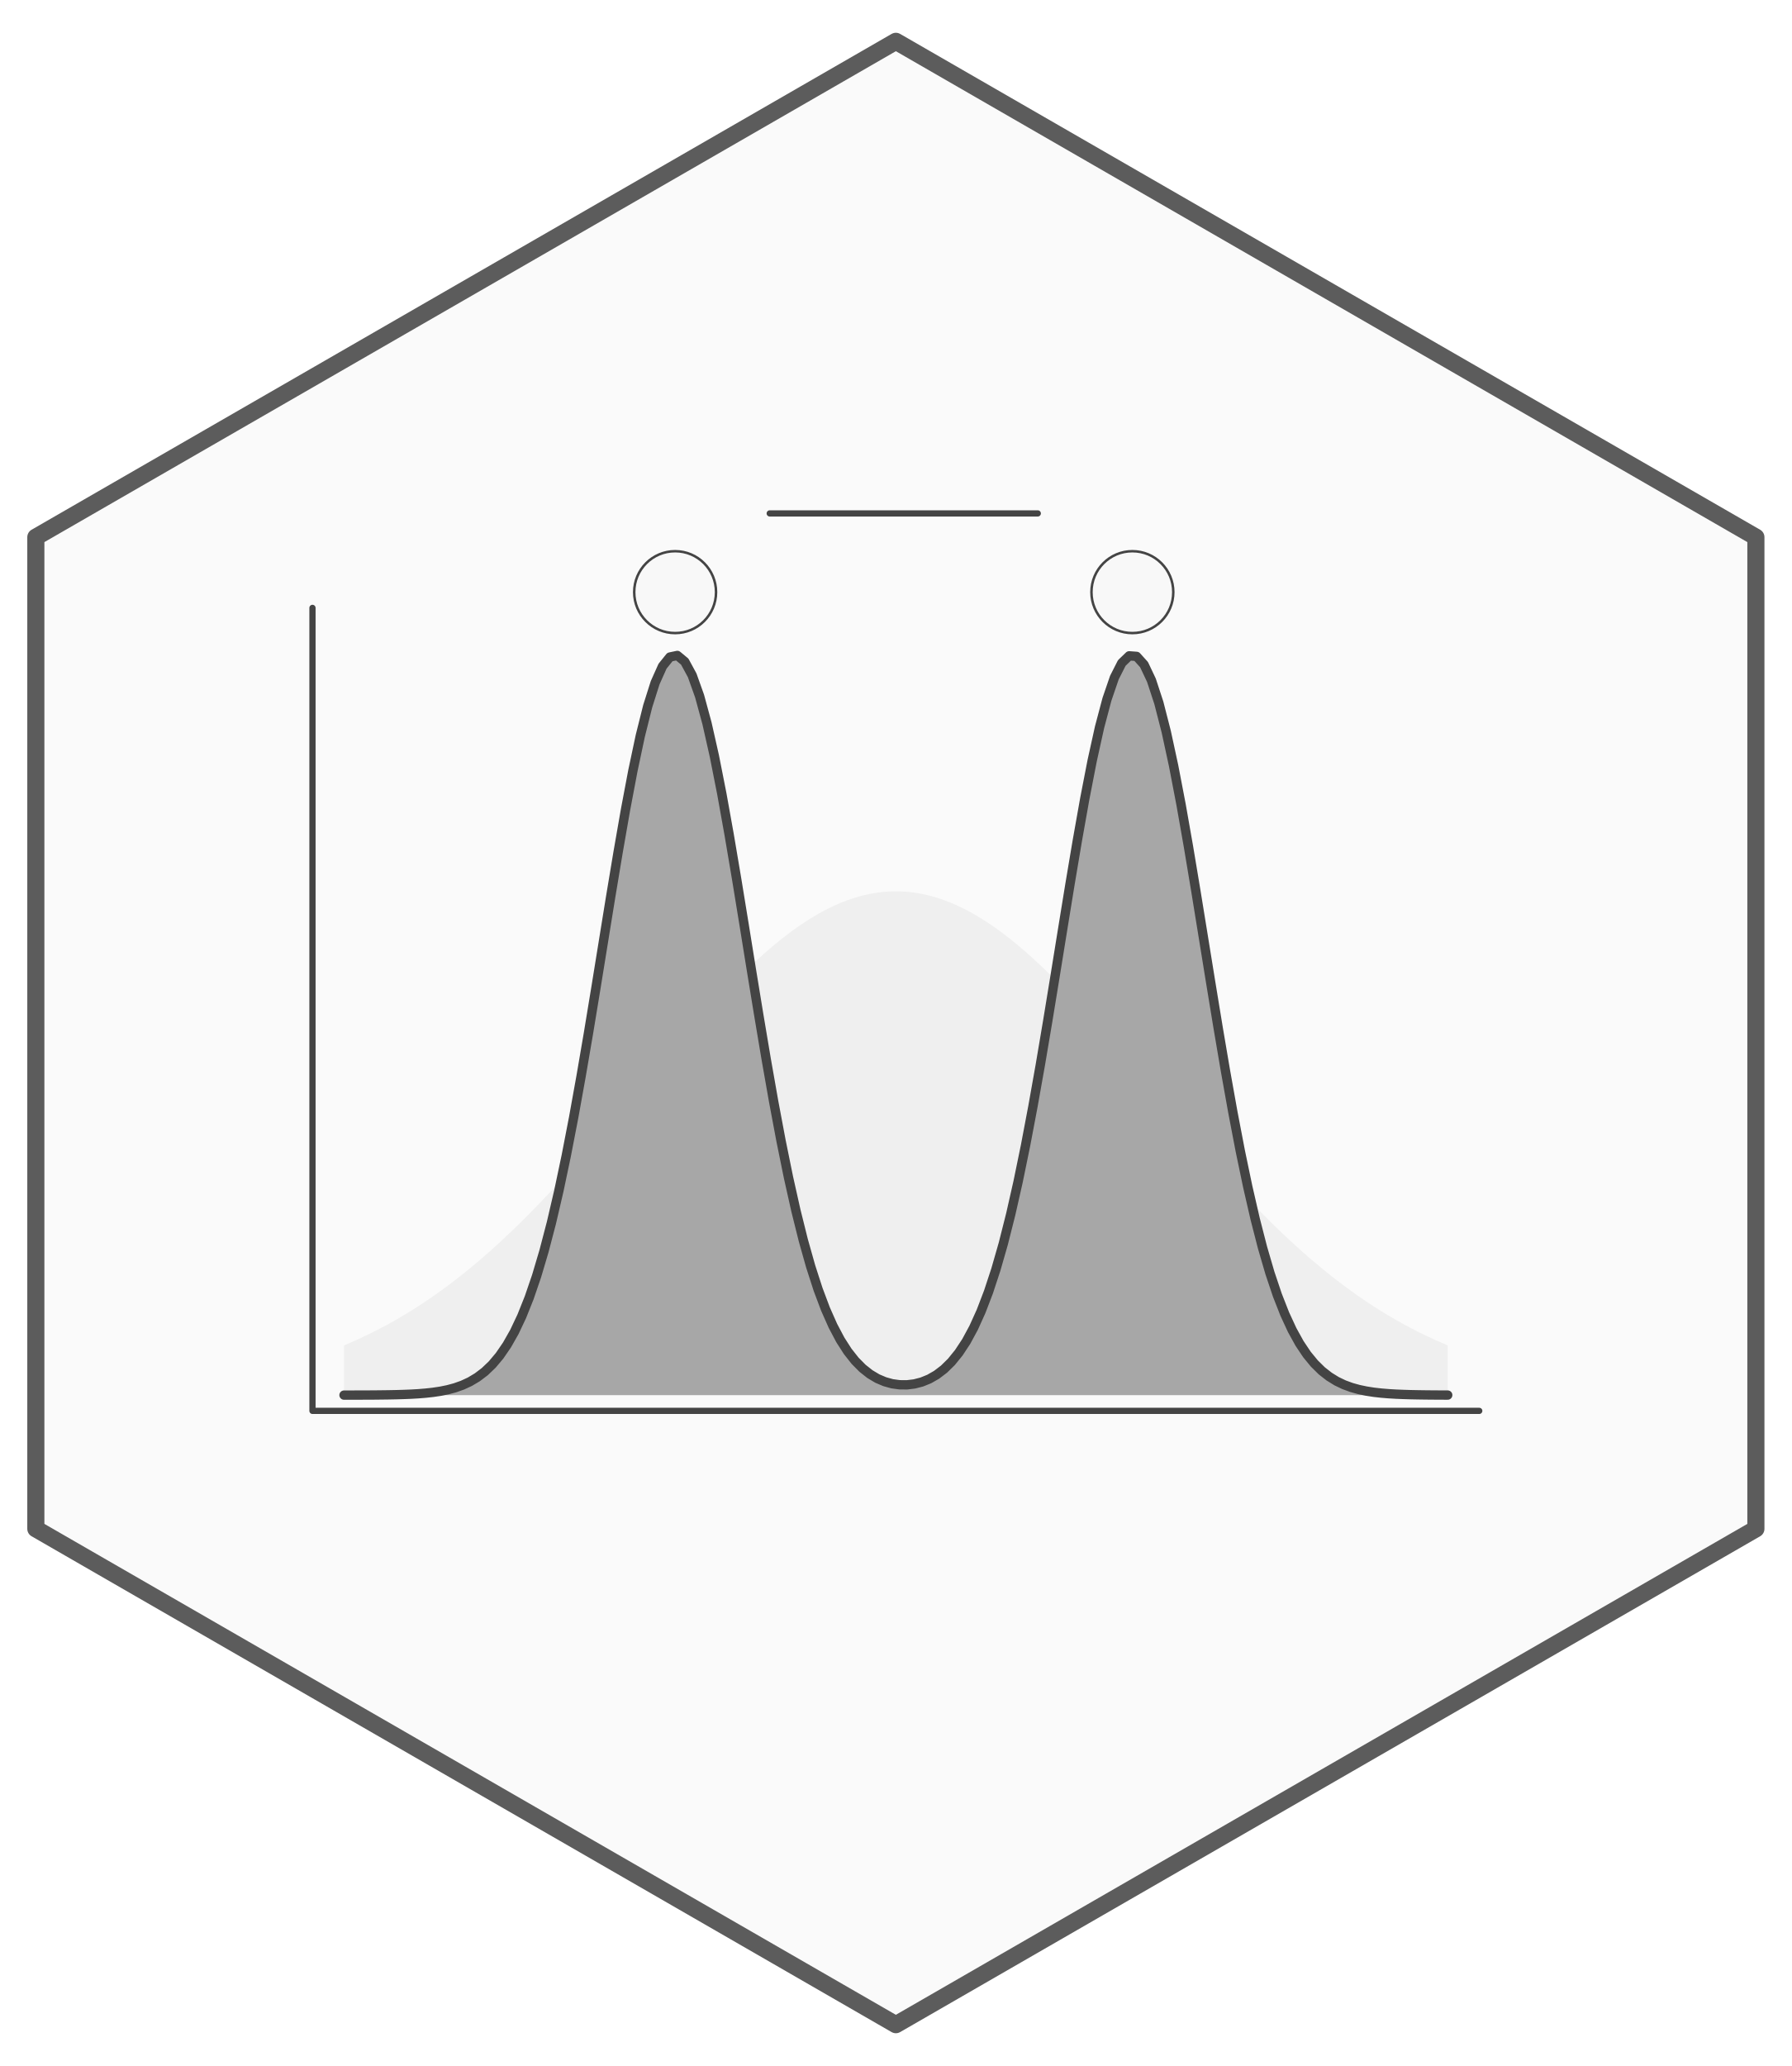
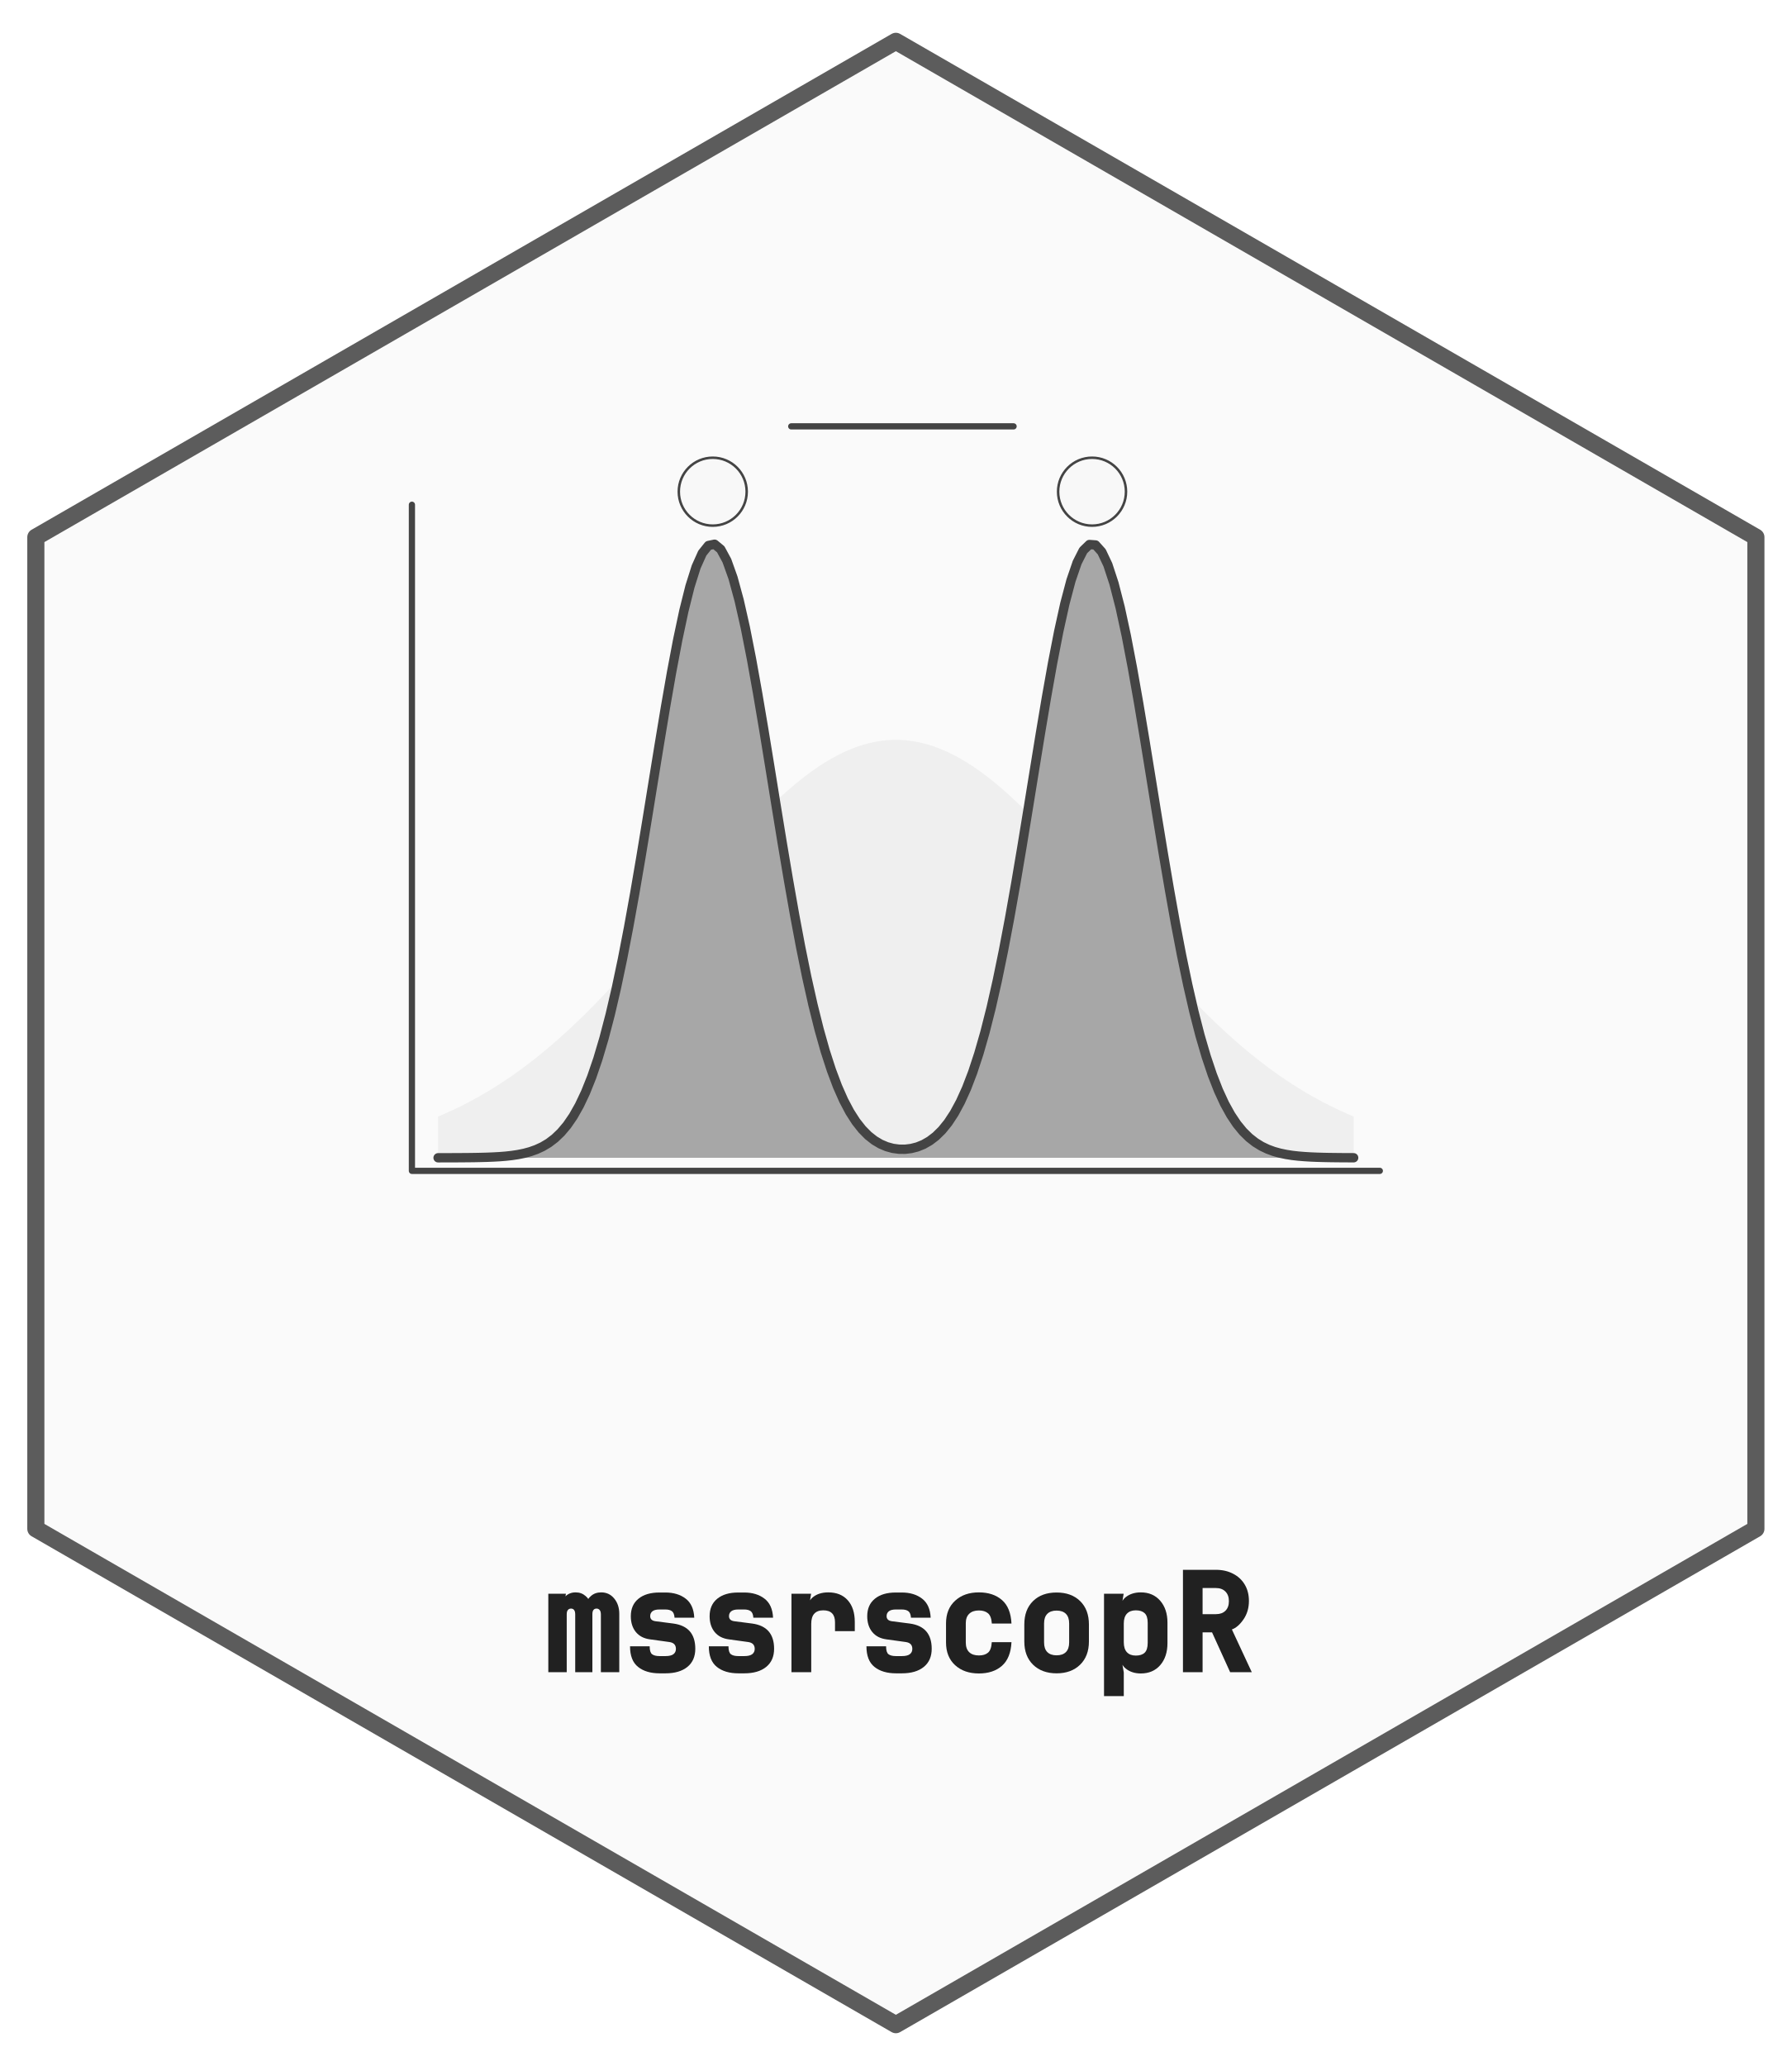
- <svg xmlns="http://www.w3.org/2000/svg" width="432pt" height="498pt" viewBox="0 0 432 498">
+ <svg xmlns="http://www.w3.org/2000/svg" xmlns:xlink="http://www.w3.org/1999/xlink" width="432" height="498" viewBox="0 0 432 498">
+   <defs>
+     <g>
+       <g id="glyph-0-0">
+         <path d="M 1.703 0 L 1.703 -18.906 L 5.953 -18.906 L 5.359 -15.859 L 5.297 -15.859 C 5.004 -16.859 5.188 -17.672 5.844 -18.297 C 6.5 -18.922 7.316 -19.234 8.297 -19.234 C 9.234 -19.234 10.031 -18.941 10.688 -18.359 C 11.344 -17.785 11.562 -17.395 11.344 -17.188 C 11.102 -17.375 11.312 -17.758 11.969 -18.344 C 12.625 -18.938 13.453 -19.234 14.453 -19.234 C 15.742 -19.234 16.789 -18.738 17.594 -17.75 C 18.406 -16.77 18.812 -15.539 18.812 -14.062 L 18.812 0 L 14.375 0 L 14.375 -13.906 C 14.375 -14.383 14.281 -14.738 14.094 -14.969 C 13.906 -15.207 13.648 -15.328 13.328 -15.328 C 13.004 -15.328 12.754 -15.211 12.578 -14.984 C 12.41 -14.766 12.328 -14.414 12.328 -13.938 L 12.328 0 L 8.188 0 L 8.188 -13.906 C 8.188 -14.395 8.098 -14.754 7.922 -14.984 C 7.742 -15.211 7.5 -15.328 7.188 -15.328 C 6.863 -15.328 6.609 -15.211 6.422 -14.984 C 6.234 -14.766 6.141 -14.414 6.141 -13.938 L 6.141 0 Z M 1.703 0 " />
+       </g>
+       <g id="glyph-0-1">
+         <path d="M 9.547 0.281 C 7.367 0.281 5.633 -0.234 4.344 -1.266 C 3.051 -2.297 2.406 -3.953 2.406 -6.234 L 7.141 -6.234 C 7.141 -5.266 7.332 -4.629 7.719 -4.328 C 8.113 -4.023 8.723 -3.875 9.547 -3.875 L 10.953 -3.875 C 11.816 -3.875 12.453 -4.023 12.859 -4.328 C 13.266 -4.641 13.469 -5.066 13.469 -5.609 C 13.469 -6.566 12.941 -7.117 11.891 -7.266 L 7.25 -7.906 C 5.781 -8.094 4.633 -8.68 3.812 -9.672 C 3 -10.672 2.594 -11.941 2.594 -13.484 C 2.594 -15.297 3.207 -16.703 4.438 -17.703 C 5.664 -18.703 7.348 -19.203 9.484 -19.203 L 10.922 -19.203 C 12.91 -19.203 14.547 -18.707 15.828 -17.719 C 17.109 -16.738 17.797 -15.207 17.891 -13.125 L 13.141 -13.125 C 13.086 -13.906 12.875 -14.43 12.5 -14.703 C 12.133 -14.973 11.609 -15.109 10.922 -15.109 L 9.484 -15.109 C 8.723 -15.109 8.16 -14.961 7.797 -14.672 C 7.441 -14.379 7.266 -13.992 7.266 -13.516 C 7.266 -12.805 7.688 -12.395 8.531 -12.281 L 12.875 -11.719 C 16.383 -11.238 18.141 -9.211 18.141 -5.641 C 18.141 -3.754 17.504 -2.297 16.234 -1.266 C 14.961 -0.234 13.203 0.281 10.953 0.281 Z M 9.547 0.281 " />
+       </g>
+       <g id="glyph-0-2">
+         <path d="M 3.328 0 L 3.328 -18.906 L 8.062 -18.906 L 7.406 -14.797 C 7.176 -16.203 7.535 -17.289 8.484 -18.062 C 9.441 -18.844 10.68 -19.234 12.203 -19.234 C 14.211 -19.234 15.781 -18.598 16.906 -17.328 C 18.031 -16.066 18.594 -14.328 18.594 -12.109 L 18.594 -9.891 L 13.828 -9.891 L 13.828 -12.016 C 13.828 -13.941 12.883 -14.906 11 -14.906 C 10.039 -14.906 9.316 -14.633 8.828 -14.094 C 8.336 -13.562 8.094 -12.738 8.094 -11.625 L 8.094 0 Z M 3.328 0 " />
+       </g>
+       <g id="glyph-0-3">
+         <path d="M 10.516 0.312 C 8.148 0.312 6.238 -0.352 4.781 -1.688 C 3.32 -3.031 2.594 -4.852 2.594 -7.156 L 2.594 -11.766 C 2.594 -14.055 3.32 -15.875 4.781 -17.219 C 6.238 -18.562 8.148 -19.234 10.516 -19.234 C 12.816 -19.234 14.672 -18.617 16.078 -17.391 C 17.484 -16.172 18.25 -14.281 18.375 -11.719 L 13.641 -11.719 C 13.555 -12.938 13.242 -13.766 12.703 -14.203 C 12.172 -14.648 11.441 -14.875 10.516 -14.875 C 9.516 -14.875 8.738 -14.609 8.188 -14.078 C 7.633 -13.555 7.359 -12.797 7.359 -11.797 L 7.359 -7.156 C 7.359 -6.125 7.633 -5.344 8.188 -4.812 C 8.738 -4.289 9.516 -4.031 10.516 -4.031 C 11.461 -4.031 12.195 -4.254 12.719 -4.703 C 13.25 -5.148 13.551 -5.992 13.625 -7.234 L 18.375 -7.234 C 18.25 -4.672 17.484 -2.77 16.078 -1.531 C 14.672 -0.301 12.816 0.312 10.516 0.312 Z M 10.516 0.312 " />
+       </g>
+       <g id="glyph-0-4">
+         <path d="M 10.25 0.281 C 7.906 0.281 6.02 -0.406 4.594 -1.781 C 3.176 -3.164 2.469 -5.039 2.469 -7.406 L 2.469 -11.5 C 2.469 -13.883 3.172 -15.766 4.578 -17.141 C 5.984 -18.516 7.875 -19.203 10.25 -19.203 C 12.625 -19.203 14.516 -18.516 15.922 -17.141 C 17.336 -15.766 18.047 -13.883 18.047 -11.5 L 18.047 -7.406 C 18.047 -5.039 17.332 -3.164 15.906 -1.781 C 14.488 -0.406 12.602 0.281 10.25 0.281 Z M 10.25 -4.062 C 11.227 -4.062 11.977 -4.32 12.5 -4.844 C 13.02 -5.363 13.281 -6.145 13.281 -7.188 L 13.281 -11.734 C 13.281 -12.766 13.02 -13.539 12.5 -14.062 C 11.977 -14.582 11.227 -14.844 10.25 -14.844 C 9.281 -14.844 8.535 -14.582 8.016 -14.062 C 7.492 -13.539 7.234 -12.766 7.234 -11.734 L 7.234 -7.188 C 7.234 -6.145 7.492 -5.363 8.016 -4.844 C 8.535 -4.32 9.281 -4.062 10.25 -4.062 Z M 10.25 -4.062 " />
+       </g>
+       <g id="glyph-0-5">
+         <path d="M 2.688 5.766 L 2.688 -18.906 L 7.422 -18.906 L 6.766 -14.922 C 6.609 -16.328 7.008 -17.395 7.969 -18.125 C 8.938 -18.863 10.133 -19.234 11.562 -19.234 C 13.508 -19.234 15.066 -18.562 16.234 -17.219 C 17.398 -15.875 17.984 -14.117 17.984 -11.953 L 17.984 -7 C 17.984 -4.801 17.398 -3.031 16.234 -1.688 C 15.066 -0.352 13.508 0.312 11.562 0.312 C 10.125 0.312 8.922 -0.07 7.953 -0.844 C 6.984 -1.613 6.566 -2.691 6.703 -4.078 L 6.734 -4.078 L 7.453 0.078 L 7.453 5.766 Z M 10.359 -4 C 11.285 -4 11.992 -4.227 12.484 -4.688 C 12.973 -5.156 13.219 -5.945 13.219 -7.062 L 13.219 -11.891 C 13.219 -12.984 12.973 -13.758 12.484 -14.219 C 11.992 -14.676 11.285 -14.906 10.359 -14.906 C 9.43 -14.906 8.711 -14.633 8.203 -14.094 C 7.703 -13.551 7.453 -12.766 7.453 -11.734 L 7.453 -7.219 C 7.453 -6.156 7.703 -5.352 8.203 -4.812 C 8.711 -4.27 9.43 -4 10.359 -4 Z M 10.359 -4 " />
+       </g>
+       <g id="glyph-0-6">
+         <path d="M 2.719 0 L 2.719 -24.672 L 10.672 -24.672 C 12.223 -24.672 13.598 -24.359 14.797 -23.734 C 16.004 -23.117 16.941 -22.25 17.609 -21.125 C 18.285 -20 18.625 -18.68 18.625 -17.172 C 18.625 -15.473 18.188 -13.988 17.312 -12.719 C 16.445 -11.457 15.516 -10.648 14.516 -10.297 L 19.312 0 L 14.094 0 L 9.734 -9.594 L 7.453 -9.594 L 7.453 0 Z M 7.453 -13.984 L 10.672 -13.984 C 11.648 -13.984 12.414 -14.258 12.969 -14.812 C 13.52 -15.363 13.797 -16.129 13.797 -17.109 C 13.797 -18.098 13.516 -18.875 12.953 -19.438 C 12.391 -20 11.629 -20.281 10.672 -20.281 L 7.453 -20.281 Z M 7.453 -13.984 " />
+       </g>
+     </g>
+   </defs>
  <path fill-rule="nonzero" fill="rgb(98.039%, 98.039%, 98.039%)" fill-opacity="1" stroke-width="4.125" stroke-linecap="round" stroke-linejoin="round" stroke="rgb(36.078%, 36.078%, 36.078%)" stroke-opacity="1" stroke-miterlimit="10" d="M 216 9.961 L 423.359 129.48 L 423.359 368.52 L 216 488.039 L 8.641 368.52 L 8.641 129.48 Z M 216 9.961 " />
-   <path fill="none" stroke-width="1.5" stroke-linecap="round" stroke-linejoin="round" stroke="rgb(26.667%, 26.667%, 26.667%)" stroke-opacity="1" stroke-miterlimit="10" d="M 75.34 146.527 L 75.34 340.086 L 356.66 340.086 " />
-   <path fill-rule="nonzero" fill="rgb(87.059%, 87.059%, 87.059%)" fill-opacity="0.4" d="M 82.945 324.305 L 84.73 323.539 L 86.516 322.738 L 88.301 321.902 L 90.09 321.023 L 91.875 320.105 L 93.66 319.145 L 95.445 318.145 L 97.23 317.102 L 99.02 316.016 L 100.805 314.883 L 102.59 313.711 L 104.375 312.492 L 106.16 311.227 L 107.949 309.918 L 109.734 308.562 L 111.52 307.164 L 113.305 305.719 L 115.09 304.23 L 116.879 302.699 L 118.664 301.121 L 120.449 299.5 L 122.234 297.836 L 124.023 296.129 L 125.809 294.383 L 127.594 292.598 L 129.379 290.773 L 131.164 288.914 L 132.953 287.02 L 134.738 285.09 L 136.523 283.133 L 138.309 281.145 L 140.094 279.129 L 141.883 277.09 L 143.668 275.031 L 145.453 272.949 L 147.238 270.855 L 149.027 268.746 L 150.812 266.629 L 154.383 262.379 L 156.168 260.25 L 157.957 258.129 L 159.742 256.012 L 161.527 253.91 L 163.312 251.82 L 165.098 249.75 L 166.887 247.707 L 168.672 245.688 L 170.457 243.699 L 172.242 241.75 L 174.031 239.836 L 175.816 237.965 L 177.602 236.145 L 179.387 234.375 L 181.172 232.66 L 182.961 231.004 L 184.746 229.41 L 186.531 227.883 L 188.316 226.426 L 190.102 225.043 L 191.891 223.734 L 193.676 222.508 L 195.461 221.363 L 197.246 220.301 L 199.031 219.332 L 200.82 218.449 L 202.605 217.66 L 204.391 216.965 L 206.176 216.367 L 207.965 215.863 L 209.75 215.461 L 211.535 215.16 L 213.32 214.957 L 215.105 214.855 L 216.895 214.855 L 218.68 214.957 L 220.465 215.16 L 222.25 215.461 L 224.035 215.863 L 225.824 216.367 L 227.609 216.965 L 229.395 217.66 L 231.18 218.449 L 232.969 219.332 L 234.754 220.301 L 236.539 221.363 L 238.324 222.508 L 240.109 223.734 L 241.898 225.043 L 243.684 226.426 L 245.469 227.883 L 247.254 229.41 L 249.039 231.004 L 250.828 232.66 L 252.613 234.375 L 254.398 236.145 L 256.184 237.965 L 257.969 239.836 L 259.758 241.75 L 261.543 243.699 L 263.328 245.688 L 265.113 247.707 L 266.902 249.75 L 268.688 251.82 L 270.473 253.91 L 272.258 256.012 L 274.043 258.129 L 275.832 260.25 L 277.617 262.379 L 281.188 266.629 L 282.973 268.746 L 284.762 270.855 L 286.547 272.949 L 288.332 275.031 L 290.117 277.09 L 291.906 279.129 L 293.691 281.145 L 295.477 283.133 L 297.262 285.09 L 299.047 287.02 L 300.836 288.914 L 302.621 290.773 L 304.406 292.598 L 306.191 294.383 L 307.977 296.129 L 309.766 297.836 L 311.551 299.5 L 313.336 301.121 L 315.121 302.699 L 316.91 304.23 L 318.695 305.719 L 320.48 307.164 L 322.266 308.562 L 324.051 309.918 L 325.84 311.227 L 327.625 312.492 L 329.41 313.711 L 331.195 314.883 L 332.98 316.016 L 334.77 317.102 L 336.555 318.145 L 338.34 319.145 L 340.125 320.105 L 341.91 321.023 L 343.699 321.902 L 345.484 322.738 L 347.27 323.539 L 349.055 324.305 L 349.055 336.293 L 82.945 336.293 Z M 82.945 324.305 " />
-   <path fill-rule="nonzero" fill="rgb(65.49%, 65.49%, 65.49%)" fill-opacity="1" d="M 82.945 336.285 L 86.516 336.277 L 88.301 336.27 L 90.09 336.262 L 91.875 336.242 L 93.66 336.219 L 95.445 336.184 L 97.23 336.133 L 99.02 336.062 L 100.805 335.961 L 102.59 335.816 L 104.375 335.621 L 106.16 335.355 L 107.949 334.992 L 109.734 334.512 L 111.52 333.879 L 113.305 333.051 L 115.09 331.984 L 116.879 330.629 L 118.664 328.926 L 120.449 326.805 L 122.234 324.203 L 124.023 321.051 L 125.809 317.27 L 127.594 312.801 L 129.379 307.582 L 131.164 301.57 L 132.953 294.738 L 134.738 287.074 L 136.523 278.602 L 138.309 269.375 L 140.094 259.48 L 141.883 249.039 L 143.668 238.207 L 145.453 227.18 L 147.238 216.168 L 149.027 205.426 L 150.812 195.199 L 152.598 185.758 L 154.383 177.355 L 156.168 170.227 L 157.957 164.578 L 159.742 160.586 L 161.527 158.371 L 163.312 157.996 L 165.098 159.48 L 166.887 162.777 L 168.672 167.777 L 170.457 174.336 L 172.242 182.258 L 174.031 191.316 L 175.816 201.258 L 177.602 211.824 L 179.387 222.758 L 181.172 233.809 L 182.961 244.742 L 184.746 255.363 L 186.531 265.492 L 188.316 274.996 L 190.102 283.777 L 191.891 291.766 L 193.676 298.93 L 195.461 305.266 L 197.246 310.793 L 199.031 315.547 L 200.82 319.582 L 202.605 322.961 L 204.391 325.75 L 206.176 328.012 L 207.965 329.82 L 209.75 331.227 L 211.535 332.293 L 213.32 333.051 L 215.105 333.547 L 216.895 333.793 L 218.68 333.809 L 220.465 333.59 L 222.25 333.129 L 224.035 332.406 L 225.824 331.383 L 227.609 330.023 L 229.395 328.27 L 231.18 326.066 L 232.969 323.352 L 234.754 320.051 L 236.539 316.105 L 238.324 311.445 L 240.109 306.023 L 241.898 299.793 L 243.684 292.734 L 245.469 284.852 L 247.254 276.168 L 249.039 266.75 L 250.828 256.695 L 252.613 246.129 L 254.398 235.227 L 256.184 224.18 L 257.969 213.215 L 259.758 202.586 L 261.543 192.551 L 263.328 183.363 L 265.113 175.285 L 266.902 168.539 L 268.688 163.324 L 270.473 159.805 L 272.258 158.086 L 274.043 158.219 L 275.832 160.199 L 277.617 163.969 L 279.402 169.41 L 281.188 176.363 L 282.973 184.613 L 284.762 193.938 L 286.547 204.074 L 288.332 214.77 L 290.117 225.758 L 291.906 236.797 L 293.691 247.664 L 295.477 258.168 L 297.262 268.141 L 299.047 277.457 L 300.836 286.027 L 302.621 293.797 L 304.406 300.738 L 306.191 306.855 L 307.977 312.176 L 309.766 316.738 L 311.551 320.602 L 313.336 323.832 L 315.121 326.5 L 316.91 328.676 L 318.695 330.434 L 320.48 331.828 L 322.266 332.93 L 324.051 333.785 L 325.84 334.441 L 327.625 334.938 L 329.41 335.312 L 331.195 335.594 L 332.98 335.797 L 334.77 335.945 L 336.555 336.051 L 338.34 336.125 L 340.125 336.18 L 341.91 336.215 L 343.699 336.242 L 345.484 336.258 L 347.27 336.27 L 349.055 336.277 L 349.055 336.293 L 82.945 336.293 Z M 82.945 336.285 " />
-   <path fill="none" stroke-width="2.25" stroke-linecap="round" stroke-linejoin="round" stroke="rgb(26.667%, 26.667%, 26.667%)" stroke-opacity="1" stroke-miterlimit="10" d="M 82.945 336.285 L 86.516 336.277 L 88.301 336.27 L 90.09 336.262 L 91.875 336.242 L 93.66 336.219 L 95.445 336.184 L 97.23 336.133 L 99.02 336.062 L 100.805 335.961 L 102.59 335.816 L 104.375 335.621 L 106.16 335.355 L 107.949 334.992 L 109.734 334.512 L 111.52 333.879 L 113.305 333.051 L 115.09 331.984 L 116.879 330.629 L 118.664 328.926 L 120.449 326.805 L 122.234 324.203 L 124.023 321.051 L 125.809 317.27 L 127.594 312.801 L 129.379 307.582 L 131.164 301.57 L 132.953 294.738 L 134.738 287.074 L 136.523 278.602 L 138.309 269.375 L 140.094 259.48 L 141.883 249.039 L 143.668 238.207 L 145.453 227.18 L 147.238 216.168 L 149.027 205.426 L 150.812 195.199 L 152.598 185.758 L 154.383 177.355 L 156.168 170.227 L 157.957 164.578 L 159.742 160.586 L 161.527 158.371 L 163.312 157.996 L 165.098 159.48 L 166.887 162.777 L 168.672 167.777 L 170.457 174.336 L 172.242 182.258 L 174.031 191.316 L 175.816 201.258 L 177.602 211.824 L 179.387 222.758 L 181.172 233.809 L 182.961 244.742 L 184.746 255.363 L 186.531 265.492 L 188.316 274.996 L 190.102 283.777 L 191.891 291.766 L 193.676 298.93 L 195.461 305.266 L 197.246 310.793 L 199.031 315.547 L 200.82 319.582 L 202.605 322.961 L 204.391 325.75 L 206.176 328.012 L 207.965 329.82 L 209.75 331.227 L 211.535 332.293 L 213.32 333.051 L 215.105 333.547 L 216.895 333.793 L 218.68 333.809 L 220.465 333.59 L 222.25 333.129 L 224.035 332.406 L 225.824 331.383 L 227.609 330.023 L 229.395 328.27 L 231.18 326.066 L 232.969 323.352 L 234.754 320.051 L 236.539 316.105 L 238.324 311.445 L 240.109 306.023 L 241.898 299.793 L 243.684 292.734 L 245.469 284.852 L 247.254 276.168 L 249.039 266.75 L 250.828 256.695 L 252.613 246.129 L 254.398 235.227 L 256.184 224.18 L 257.969 213.215 L 259.758 202.586 L 261.543 192.551 L 263.328 183.363 L 265.113 175.285 L 266.902 168.539 L 268.688 163.324 L 270.473 159.805 L 272.258 158.086 L 274.043 158.219 L 275.832 160.199 L 277.617 163.969 L 279.402 169.41 L 281.188 176.363 L 282.973 184.613 L 284.762 193.938 L 286.547 204.074 L 288.332 214.77 L 290.117 225.758 L 291.906 236.797 L 293.691 247.664 L 295.477 258.168 L 297.262 268.141 L 299.047 277.457 L 300.836 286.027 L 302.621 293.797 L 304.406 300.738 L 306.191 306.855 L 307.977 312.176 L 309.766 316.738 L 311.551 320.602 L 313.336 323.832 L 315.121 326.5 L 316.91 328.676 L 318.695 330.434 L 320.48 331.828 L 322.266 332.93 L 324.051 333.785 L 325.84 334.441 L 327.625 334.938 L 329.41 335.312 L 331.195 335.594 L 332.98 335.797 L 334.77 335.945 L 336.555 336.051 L 338.34 336.125 L 340.125 336.18 L 341.91 336.215 L 343.699 336.242 L 345.484 336.258 L 347.27 336.27 L 349.055 336.277 " />
-   <path fill-rule="nonzero" fill="rgb(97.255%, 97.255%, 97.255%)" fill-opacity="1" stroke-width="0.6" stroke-linecap="round" stroke-linejoin="round" stroke="rgb(26.667%, 26.667%, 26.667%)" stroke-opacity="1" stroke-miterlimit="10" d="M 172.645 142.734 C 172.645 148.184 168.227 152.602 162.777 152.602 C 157.328 152.602 152.91 148.184 152.91 142.734 C 152.91 137.281 157.328 132.863 162.777 132.863 C 168.227 132.863 172.645 137.281 172.645 142.734 " />
-   <path fill-rule="nonzero" fill="rgb(97.255%, 97.255%, 97.255%)" fill-opacity="1" stroke-width="0.6" stroke-linecap="round" stroke-linejoin="round" stroke="rgb(26.667%, 26.667%, 26.667%)" stroke-opacity="1" stroke-miterlimit="10" d="M 282.891 142.734 C 282.891 148.184 278.473 152.602 273.023 152.602 C 267.574 152.602 263.156 148.184 263.156 142.734 C 263.156 137.281 267.574 132.863 273.023 132.863 C 278.473 132.863 282.891 137.281 282.891 142.734 " />
-   <path fill="none" stroke-width="1.5" stroke-linecap="round" stroke-linejoin="round" stroke="rgb(26.667%, 26.667%, 26.667%)" stroke-opacity="1" stroke-miterlimit="10" d="M 185.586 123.758 L 250.215 123.758 " />
+   <path fill="none" stroke-width="1.5" stroke-linecap="round" stroke-linejoin="round" stroke="rgb(26.667%, 26.667%, 26.667%)" stroke-opacity="1" stroke-miterlimit="10" d="M 99.316 121.664 L 99.316 282.23 L 332.684 282.23 " />
+   <path fill-rule="nonzero" fill="rgb(87.059%, 87.059%, 87.059%)" fill-opacity="0.4" d="M 105.625 269.137 L 107.105 268.504 L 108.586 267.84 L 110.07 267.145 L 111.551 266.418 L 113.031 265.652 L 114.512 264.859 L 115.996 264.027 L 117.477 263.164 L 118.957 262.262 L 120.441 261.324 L 121.922 260.348 L 123.402 259.34 L 124.883 258.289 L 126.367 257.203 L 127.848 256.082 L 129.328 254.922 L 130.809 253.723 L 132.293 252.488 L 133.773 251.215 L 135.254 249.906 L 136.738 248.562 L 138.219 247.18 L 139.699 245.766 L 141.18 244.316 L 142.664 242.836 L 144.145 241.324 L 145.625 239.781 L 147.109 238.207 L 148.59 236.609 L 150.07 234.984 L 151.551 233.336 L 153.035 231.664 L 154.516 229.973 L 155.996 228.262 L 157.477 226.539 L 158.961 224.801 L 160.441 223.051 L 161.922 221.293 L 163.406 219.531 L 164.887 217.77 L 166.367 216.004 L 167.848 214.242 L 169.332 212.488 L 170.812 210.742 L 172.293 209.012 L 173.777 207.293 L 175.258 205.598 L 176.738 203.922 L 178.219 202.273 L 179.703 200.656 L 181.184 199.066 L 182.664 197.516 L 184.148 196.008 L 185.629 194.539 L 187.109 193.113 L 188.59 191.742 L 190.074 190.418 L 191.555 189.152 L 193.035 187.945 L 194.516 186.797 L 196 185.711 L 197.48 184.691 L 198.961 183.742 L 200.445 182.863 L 201.926 182.059 L 203.406 181.328 L 204.887 180.672 L 206.371 180.094 L 207.852 179.598 L 209.332 179.184 L 210.816 178.848 L 212.297 178.598 L 213.777 178.43 L 215.258 178.344 L 216.742 178.344 L 218.223 178.43 L 219.703 178.598 L 221.184 178.848 L 222.668 179.184 L 224.148 179.598 L 225.629 180.094 L 227.113 180.672 L 228.594 181.328 L 230.074 182.059 L 231.555 182.863 L 233.039 183.742 L 234.52 184.691 L 236 185.711 L 237.484 186.797 L 238.965 187.945 L 240.445 189.152 L 241.926 190.418 L 243.41 191.742 L 244.891 193.113 L 246.371 194.539 L 247.852 196.008 L 249.336 197.516 L 250.816 199.066 L 252.297 200.656 L 253.781 202.273 L 255.262 203.922 L 256.742 205.598 L 258.223 207.293 L 259.707 209.012 L 261.188 210.742 L 262.668 212.488 L 264.152 214.242 L 265.633 216.004 L 267.113 217.77 L 268.594 219.531 L 270.078 221.293 L 271.559 223.051 L 273.039 224.801 L 274.523 226.539 L 276.004 228.262 L 277.484 229.973 L 278.965 231.664 L 280.449 233.336 L 281.93 234.984 L 283.41 236.609 L 284.891 238.207 L 286.375 239.781 L 287.855 241.324 L 289.336 242.836 L 290.82 244.316 L 292.301 245.766 L 293.781 247.18 L 295.262 248.562 L 296.746 249.906 L 298.227 251.215 L 299.707 252.488 L 301.191 253.723 L 302.672 254.922 L 304.152 256.082 L 305.633 257.203 L 307.117 258.289 L 308.598 259.34 L 310.078 260.348 L 311.559 261.324 L 313.043 262.262 L 314.523 263.164 L 316.004 264.027 L 317.488 264.859 L 318.969 265.652 L 320.449 266.418 L 321.93 267.145 L 323.414 267.84 L 324.895 268.504 L 326.375 269.137 L 326.375 279.082 L 105.625 279.082 Z M 105.625 269.137 " />
+   <path fill-rule="nonzero" fill="rgb(65.49%, 65.49%, 65.49%)" fill-opacity="1" d="M 105.625 279.078 L 108.586 279.07 L 110.07 279.066 L 113.031 279.043 L 114.512 279.023 L 115.996 278.992 L 117.477 278.953 L 118.957 278.891 L 120.441 278.809 L 121.922 278.691 L 123.402 278.527 L 124.883 278.305 L 126.367 278.004 L 127.848 277.605 L 129.328 277.078 L 130.809 276.395 L 132.293 275.512 L 133.773 274.387 L 135.254 272.973 L 136.738 271.215 L 138.219 269.055 L 139.699 266.438 L 141.18 263.305 L 142.664 259.598 L 144.145 255.27 L 145.625 250.281 L 147.109 244.609 L 148.59 238.254 L 150.07 231.227 L 151.551 223.574 L 153.035 215.363 L 154.516 206.703 L 155.996 197.719 L 157.477 188.566 L 158.961 179.438 L 160.441 170.523 L 161.922 162.043 L 163.406 154.207 L 164.887 147.238 L 166.367 141.324 L 167.848 136.641 L 169.332 133.328 L 170.812 131.488 L 172.293 131.18 L 173.777 132.41 L 175.258 135.145 L 176.738 139.293 L 178.219 144.734 L 179.703 151.305 L 181.184 158.816 L 182.664 167.066 L 184.148 175.832 L 185.629 184.902 L 187.109 194.066 L 188.59 203.141 L 190.074 211.945 L 191.555 220.352 L 193.035 228.234 L 194.516 235.52 L 196 242.148 L 197.48 248.09 L 198.961 253.348 L 200.445 257.93 L 201.926 261.875 L 203.406 265.223 L 204.887 268.023 L 206.371 270.336 L 207.852 272.215 L 209.332 273.715 L 210.816 274.883 L 212.297 275.766 L 213.777 276.395 L 215.258 276.805 L 216.742 277.008 L 218.223 277.023 L 219.703 276.84 L 221.184 276.461 L 222.668 275.859 L 224.148 275.012 L 225.629 273.883 L 227.113 272.43 L 228.594 270.602 L 230.074 268.348 L 231.555 265.609 L 233.039 262.336 L 234.52 258.473 L 236 253.973 L 237.484 248.805 L 238.965 242.949 L 240.445 236.41 L 241.926 229.207 L 243.41 221.395 L 244.891 213.055 L 246.371 204.289 L 247.852 195.242 L 249.336 186.078 L 250.816 176.984 L 252.297 168.168 L 253.781 159.844 L 255.262 152.223 L 256.742 145.52 L 258.223 139.922 L 259.707 135.598 L 261.188 132.68 L 262.668 131.25 L 264.152 131.363 L 265.633 133.008 L 267.113 136.133 L 268.594 140.648 L 270.078 146.414 L 271.559 153.258 L 273.039 160.992 L 274.523 169.402 L 276.004 178.273 L 277.484 187.387 L 278.965 196.547 L 280.449 205.562 L 281.93 214.273 L 283.41 222.547 L 284.891 230.277 L 286.375 237.387 L 287.855 243.832 L 289.336 249.59 L 290.82 254.664 L 292.301 259.074 L 293.781 262.859 L 295.262 266.066 L 296.746 268.746 L 298.227 270.961 L 299.707 272.766 L 301.191 274.223 L 302.672 275.379 L 304.152 276.293 L 305.633 277 L 307.117 277.547 L 308.598 277.961 L 310.078 278.27 L 311.559 278.504 L 313.043 278.672 L 314.523 278.793 L 316.004 278.883 L 317.488 278.945 L 318.969 278.988 L 320.449 279.02 L 321.93 279.039 L 323.414 279.055 L 326.375 279.07 L 326.375 279.082 L 105.625 279.082 Z M 105.625 279.078 " />
+   <path fill="none" stroke-width="2.25" stroke-linecap="round" stroke-linejoin="round" stroke="rgb(26.667%, 26.667%, 26.667%)" stroke-opacity="1" stroke-miterlimit="10" d="M 105.625 279.078 L 108.586 279.07 L 110.07 279.066 L 113.031 279.043 L 114.512 279.023 L 115.996 278.992 L 117.477 278.953 L 118.957 278.891 L 120.441 278.809 L 121.922 278.691 L 123.402 278.527 L 124.883 278.305 L 126.367 278.004 L 127.848 277.605 L 129.328 277.078 L 130.809 276.395 L 132.293 275.512 L 133.773 274.387 L 135.254 272.973 L 136.738 271.215 L 138.219 269.055 L 139.699 266.438 L 141.18 263.305 L 142.664 259.598 L 144.145 255.27 L 145.625 250.281 L 147.109 244.609 L 148.59 238.254 L 150.07 231.227 L 151.551 223.574 L 153.035 215.363 L 154.516 206.703 L 155.996 197.719 L 157.477 188.566 L 158.961 179.438 L 160.441 170.523 L 161.922 162.043 L 163.406 154.207 L 164.887 147.238 L 166.367 141.324 L 167.848 136.641 L 169.332 133.328 L 170.812 131.488 L 172.293 131.18 L 173.777 132.41 L 175.258 135.145 L 176.738 139.293 L 178.219 144.734 L 179.703 151.305 L 181.184 158.816 L 182.664 167.066 L 184.148 175.832 L 185.629 184.902 L 187.109 194.066 L 188.59 203.141 L 190.074 211.945 L 191.555 220.352 L 193.035 228.234 L 194.516 235.52 L 196 242.148 L 197.48 248.09 L 198.961 253.348 L 200.445 257.93 L 201.926 261.875 L 203.406 265.223 L 204.887 268.023 L 206.371 270.336 L 207.852 272.215 L 209.332 273.715 L 210.816 274.883 L 212.297 275.766 L 213.777 276.395 L 215.258 276.805 L 216.742 277.008 L 218.223 277.023 L 219.703 276.84 L 221.184 276.461 L 222.668 275.859 L 224.148 275.012 L 225.629 273.883 L 227.113 272.43 L 228.594 270.602 L 230.074 268.348 L 231.555 265.609 L 233.039 262.336 L 234.52 258.473 L 236 253.973 L 237.484 248.805 L 238.965 242.949 L 240.445 236.41 L 241.926 229.207 L 243.41 221.395 L 244.891 213.055 L 246.371 204.289 L 247.852 195.242 L 249.336 186.078 L 250.816 176.984 L 252.297 168.168 L 253.781 159.844 L 255.262 152.223 L 256.742 145.52 L 258.223 139.922 L 259.707 135.598 L 261.188 132.68 L 262.668 131.25 L 264.152 131.363 L 265.633 133.008 L 267.113 136.133 L 268.594 140.648 L 270.078 146.414 L 271.559 153.258 L 273.039 160.992 L 274.523 169.402 L 276.004 178.273 L 277.484 187.387 L 278.965 196.547 L 280.449 205.562 L 281.93 214.273 L 283.41 222.547 L 284.891 230.277 L 286.375 237.387 L 287.855 243.832 L 289.336 249.59 L 290.82 254.664 L 292.301 259.074 L 293.781 262.859 L 295.262 266.066 L 296.746 268.746 L 298.227 270.961 L 299.707 272.766 L 301.191 274.223 L 302.672 275.379 L 304.152 276.293 L 305.633 277 L 307.117 277.547 L 308.598 277.961 L 310.078 278.27 L 311.559 278.504 L 313.043 278.672 L 314.523 278.793 L 316.004 278.883 L 317.488 278.945 L 318.969 278.988 L 320.449 279.02 L 321.93 279.039 L 323.414 279.055 L 326.375 279.07 " />
+   <path fill-rule="nonzero" fill="rgb(97.255%, 97.255%, 97.255%)" fill-opacity="1" stroke-width="0.6" stroke-linecap="round" stroke-linejoin="round" stroke="rgb(26.667%, 26.667%, 26.667%)" stroke-opacity="1" stroke-miterlimit="10" d="M 180.035 118.516 C 180.035 123.035 176.371 126.703 171.848 126.703 C 167.328 126.703 163.664 123.035 163.664 118.516 C 163.664 113.996 167.328 110.332 171.848 110.332 C 176.371 110.332 180.035 113.996 180.035 118.516 " />
+   <path fill-rule="nonzero" fill="rgb(97.255%, 97.255%, 97.255%)" fill-opacity="1" stroke-width="0.6" stroke-linecap="round" stroke-linejoin="round" stroke="rgb(26.667%, 26.667%, 26.667%)" stroke-opacity="1" stroke-miterlimit="10" d="M 271.488 118.516 C 271.488 123.035 267.824 126.703 263.305 126.703 C 258.781 126.703 255.117 123.035 255.117 118.516 C 255.117 113.996 258.781 110.332 263.305 110.332 C 267.824 110.332 271.488 113.996 271.488 118.516 " />
+   <path fill="none" stroke-width="1.5" stroke-linecap="round" stroke-linejoin="round" stroke="rgb(26.667%, 26.667%, 26.667%)" stroke-opacity="1" stroke-miterlimit="10" d="M 190.77 102.773 L 244.383 102.773 " />
+   <g fill="rgb(12.941%, 12.941%, 12.941%)" fill-opacity="1">
+     <use xlink:href="#glyph-0-0" x="130.5" y="403.069" />
+     <use xlink:href="#glyph-0-1" x="149.5" y="403.069" />
+     <use xlink:href="#glyph-0-1" x="168.5" y="403.069" />
+     <use xlink:href="#glyph-0-2" x="187.5" y="403.069" />
+     <use xlink:href="#glyph-0-1" x="206.5" y="403.069" />
+     <use xlink:href="#glyph-0-3" x="225.5" y="403.069" />
+     <use xlink:href="#glyph-0-4" x="244.5" y="403.069" />
+     <use xlink:href="#glyph-0-5" x="263.5" y="403.069" />
+     <use xlink:href="#glyph-0-6" x="282.5" y="403.069" />
+   </g>
</svg>
